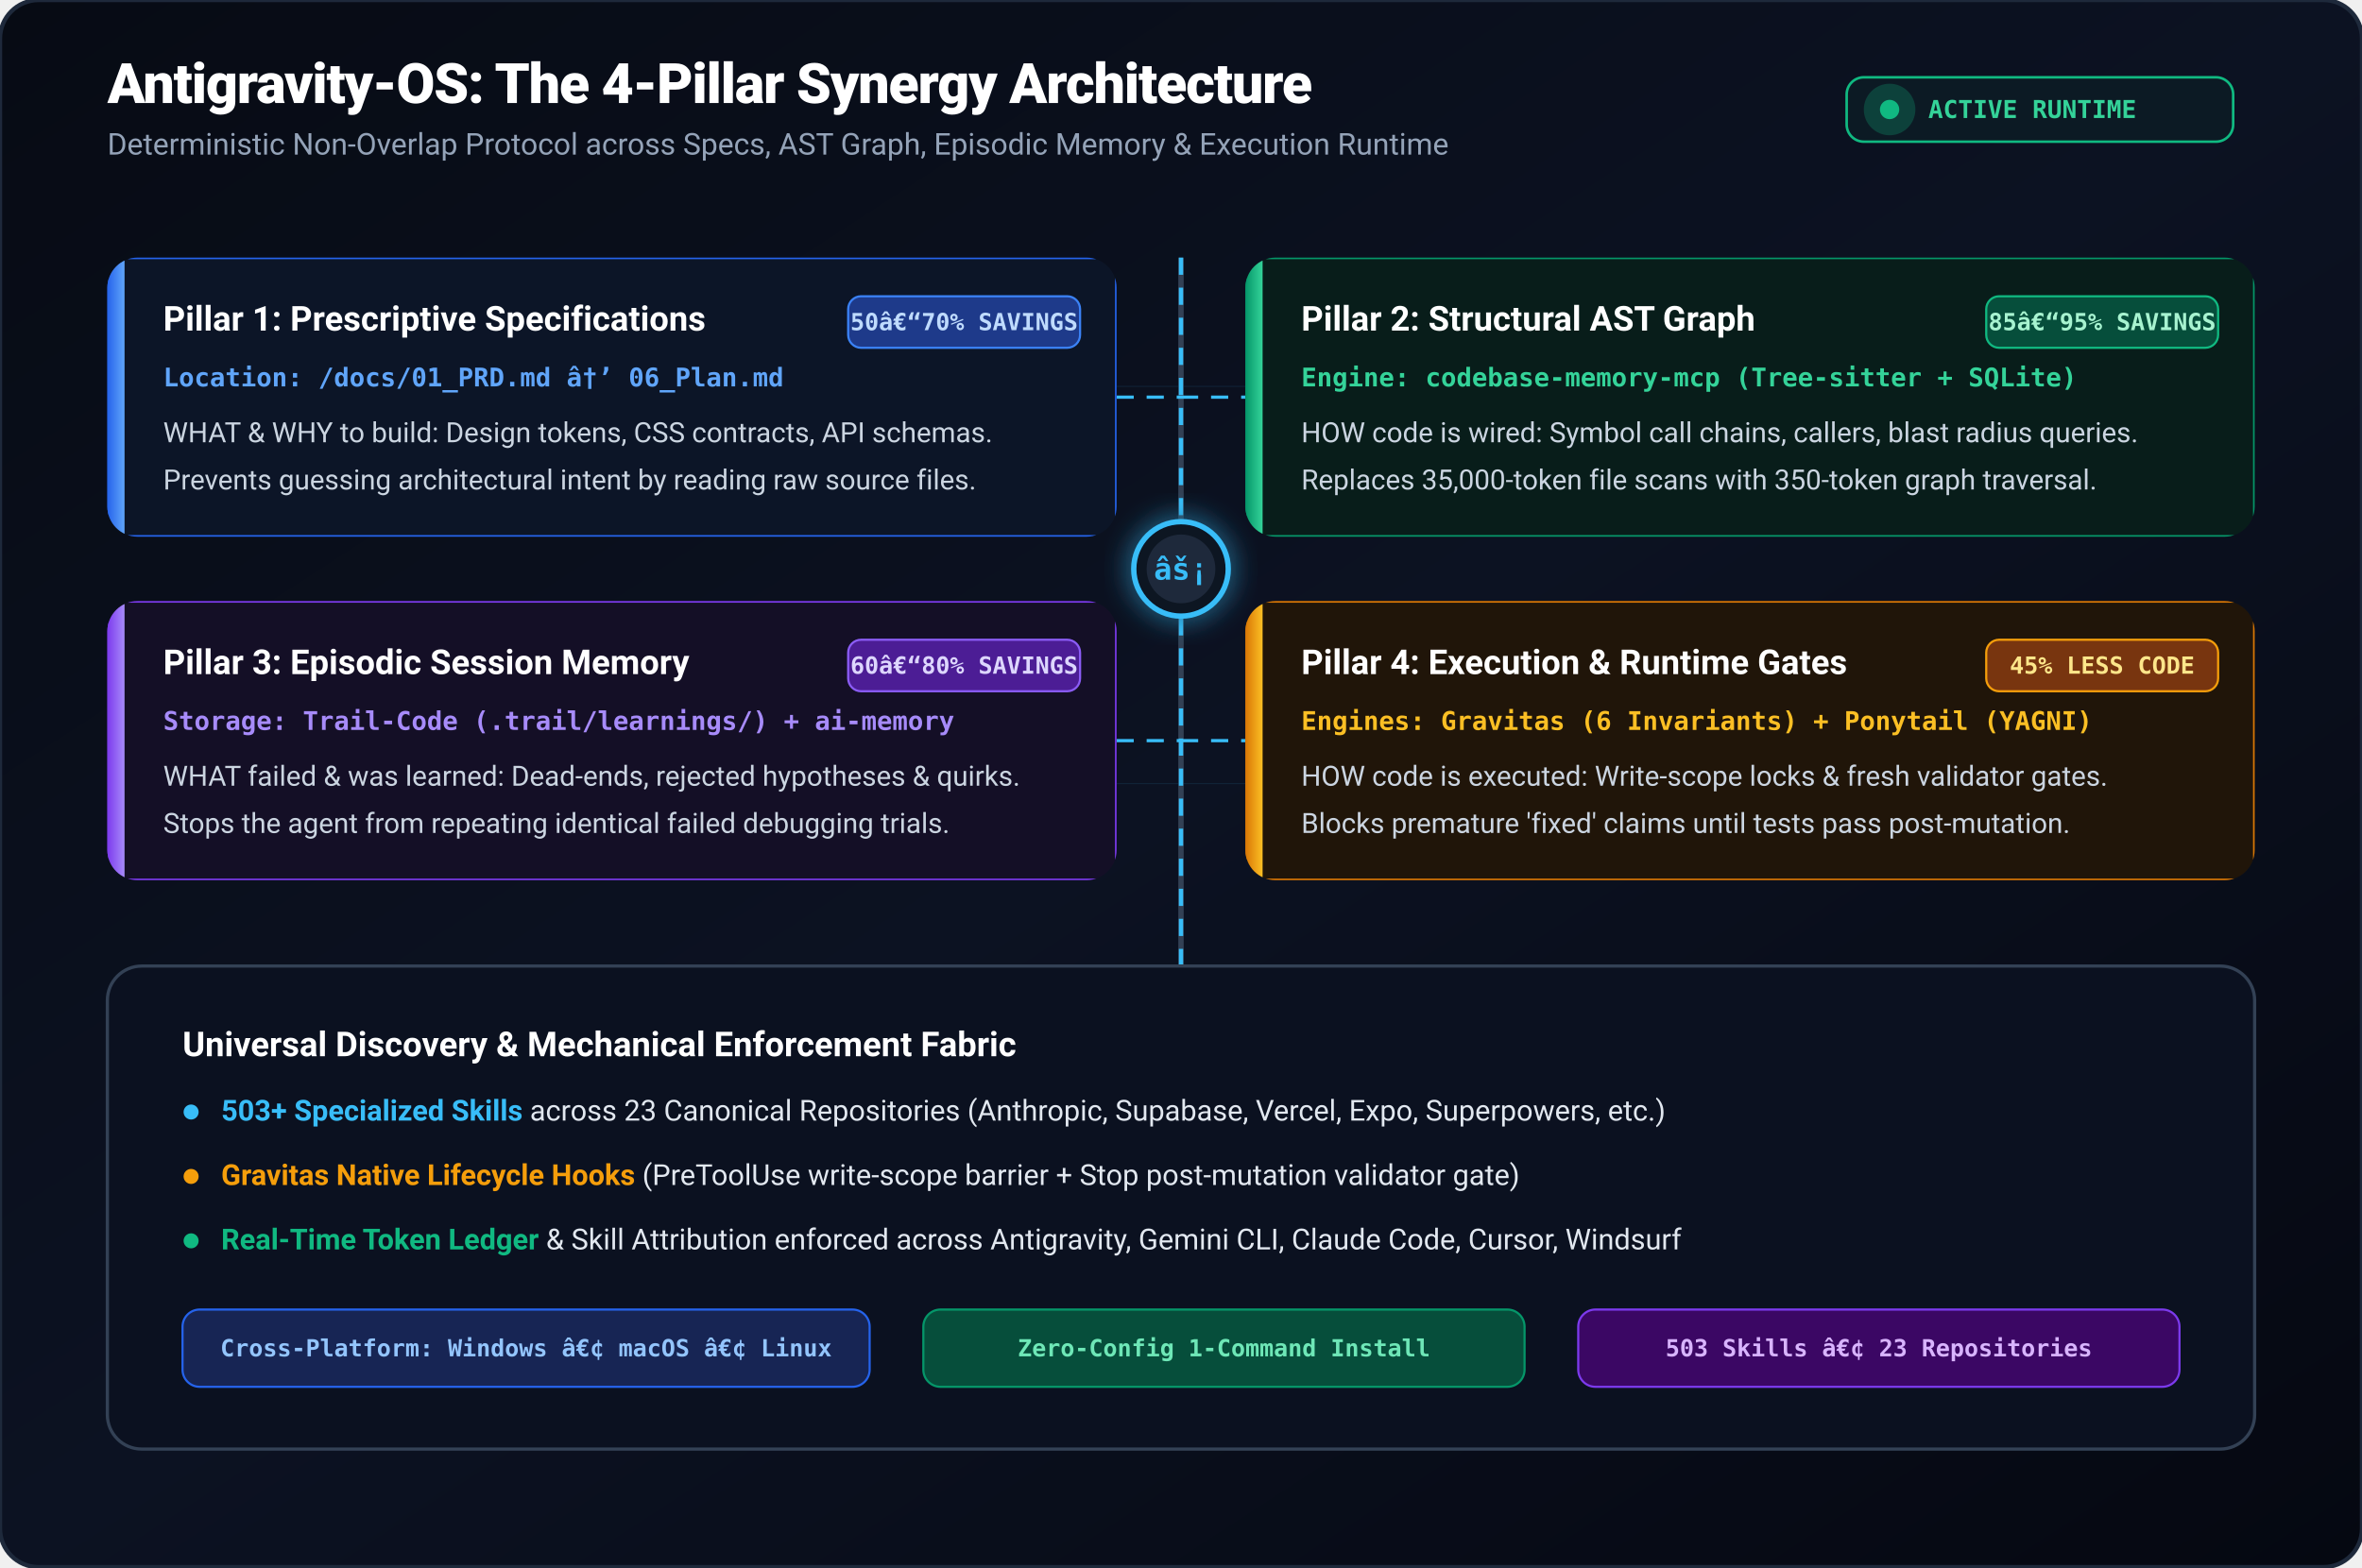
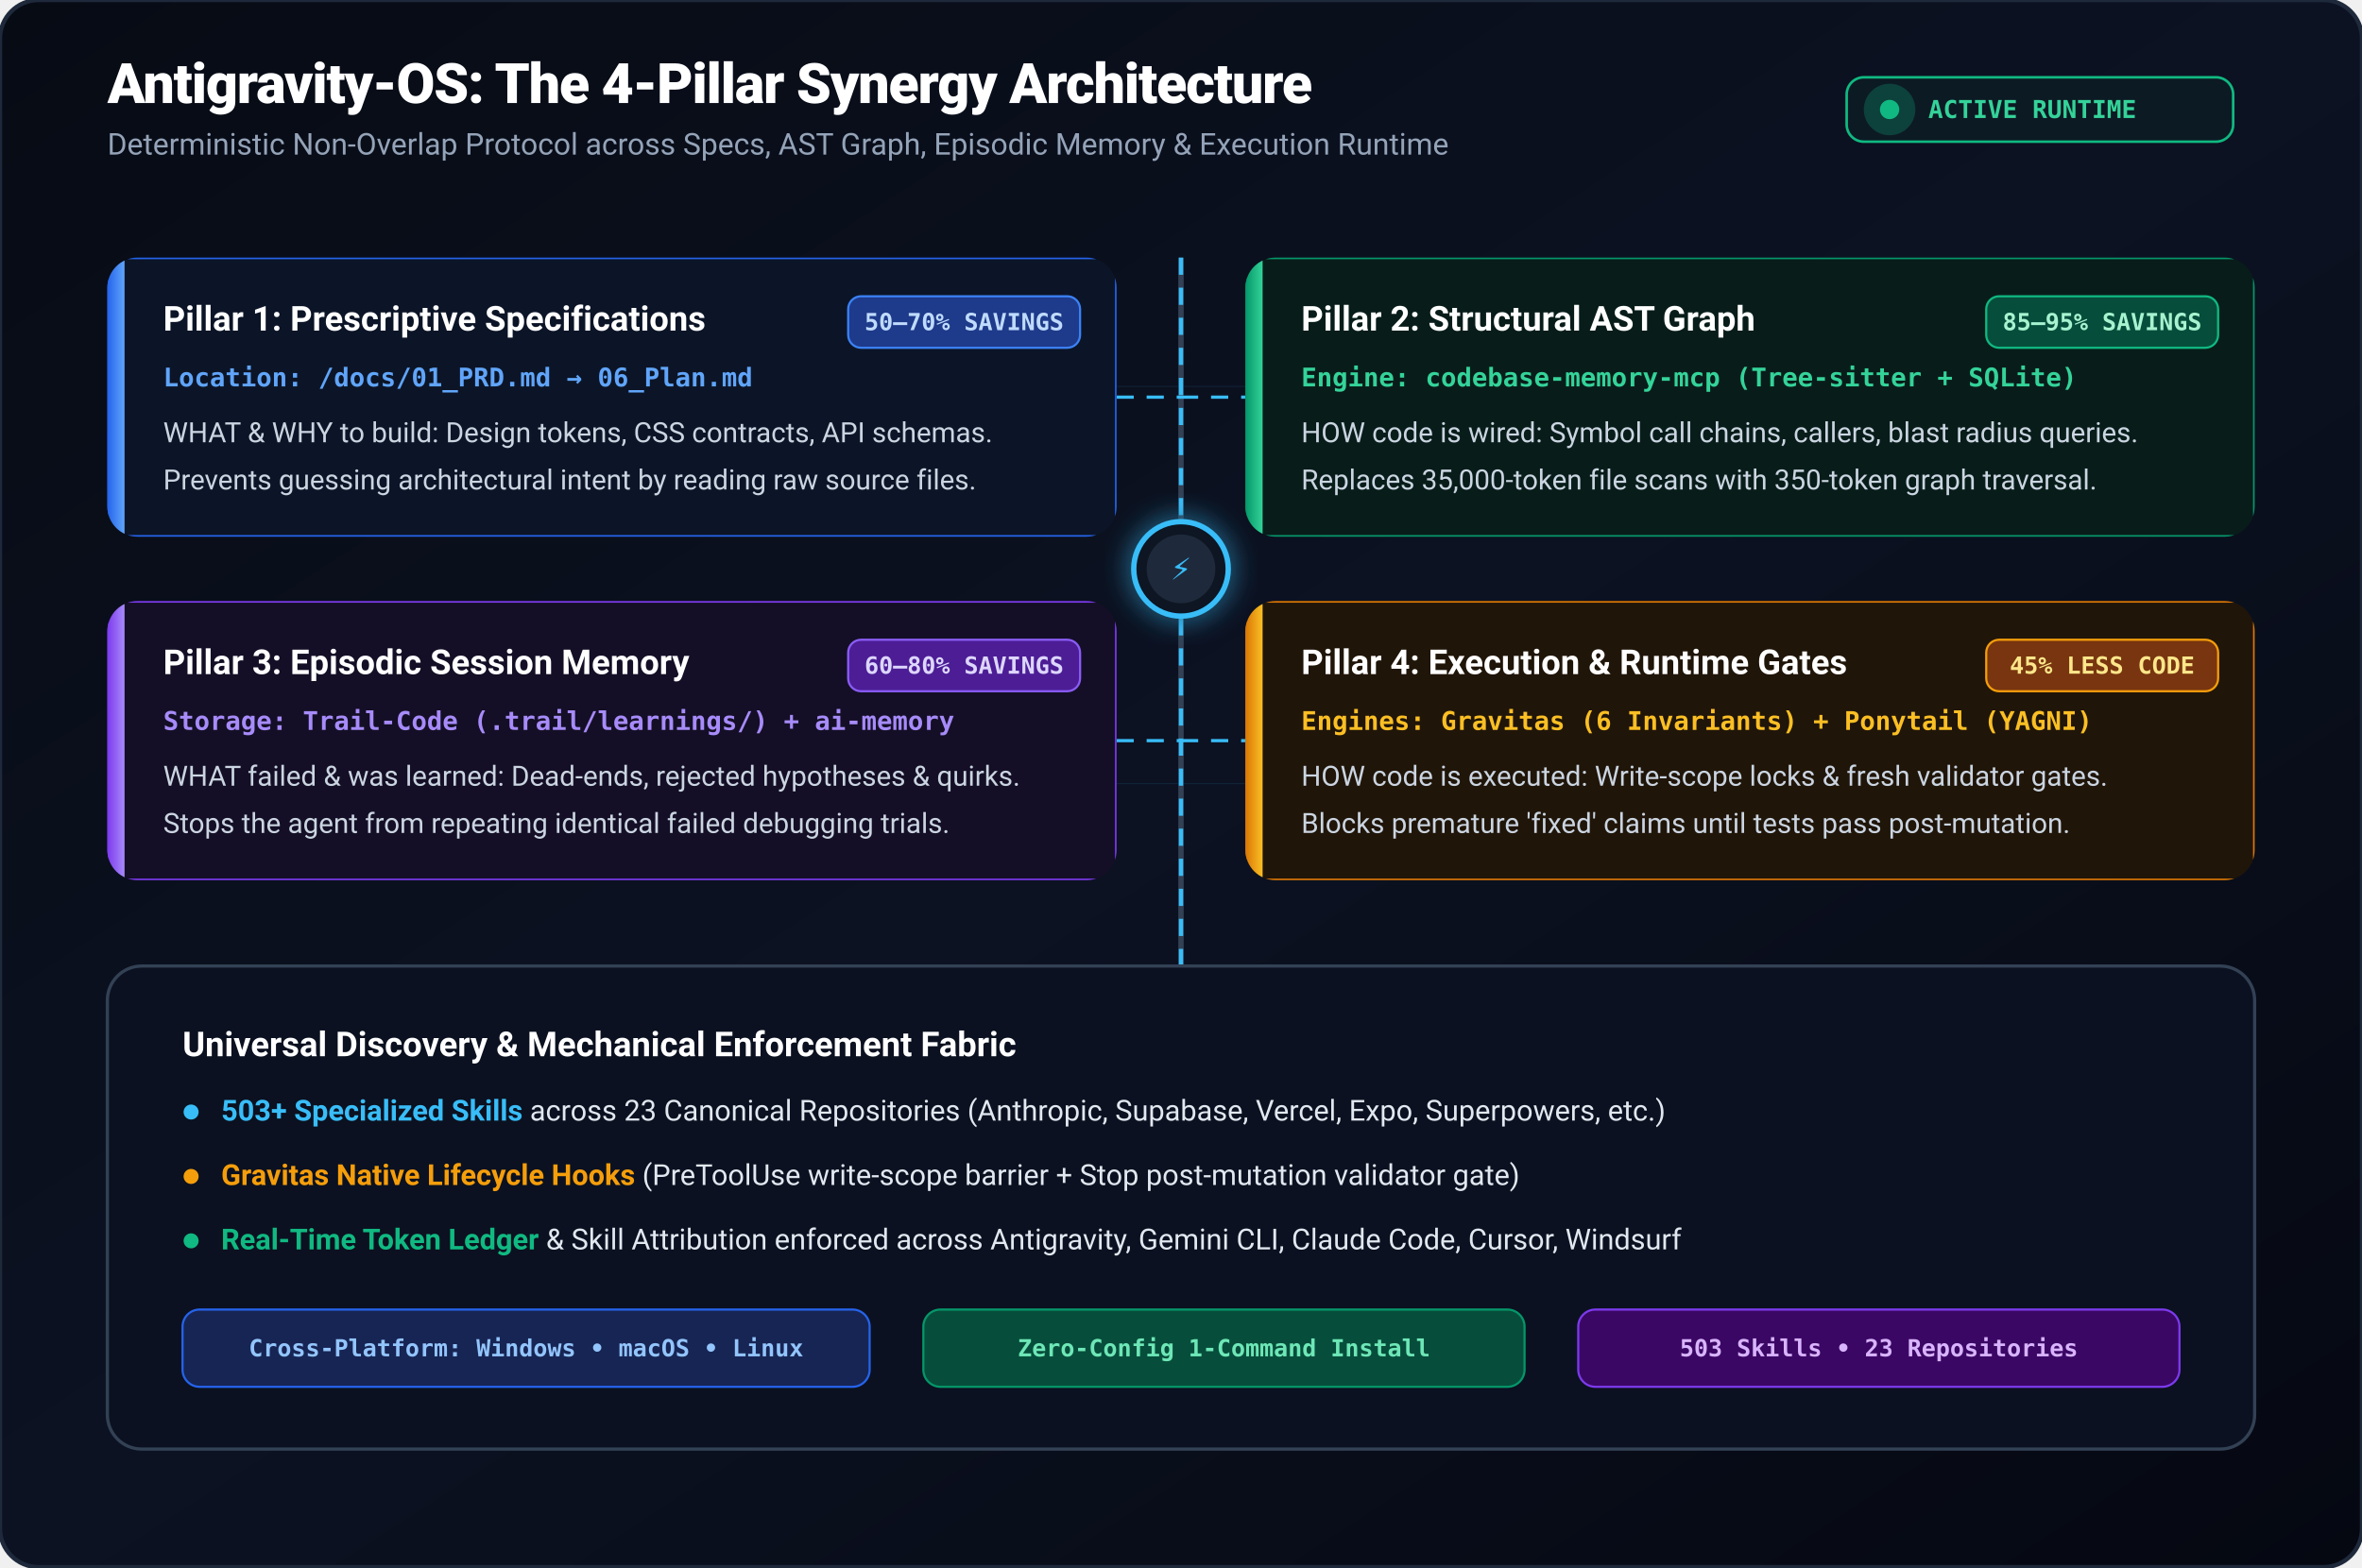
<svg xmlns="http://www.w3.org/2000/svg" viewBox="0 0 1100 730" width="100%" height="100%">
  <defs>
    <linearGradient id="bgGrad" x1="0%" y1="0%" x2="100%" y2="100%">
      <stop offset="0%" stop-color="#070b14" />
      <stop offset="50%" stop-color="#0c1222" />
      <stop offset="100%" stop-color="#050811" />
    </linearGradient>
    <linearGradient id="p1Grad" x1="0%" y1="0%" x2="100%" y2="0%">
      <stop offset="0%" stop-color="#2563eb" />
      <stop offset="100%" stop-color="#60a5fa" />
    </linearGradient>
    <linearGradient id="p2Grad" x1="0%" y1="0%" x2="100%" y2="0%">
      <stop offset="0%" stop-color="#059669" />
      <stop offset="100%" stop-color="#34d399" />
    </linearGradient>
    <linearGradient id="p3Grad" x1="0%" y1="0%" x2="100%" y2="0%">
      <stop offset="0%" stop-color="#7c3aed" />
      <stop offset="100%" stop-color="#a78bfa" />
    </linearGradient>
    <linearGradient id="p4Grad" x1="0%" y1="0%" x2="100%" y2="0%">
      <stop offset="0%" stop-color="#d97706" />
      <stop offset="100%" stop-color="#fbbf24" />
    </linearGradient>
    <filter id="hubGlow" x="-30%" y="-30%" width="160%" height="160%">
      <feGaussianBlur stdDeviation="6" result="blur" />
      <feComposite in="SourceGraphic" in2="blur" operator="over" />
    </filter>
    <clipPath id="cardClip1">
      <rect width="470" height="130" rx="14" />
    </clipPath>
    <clipPath id="cardClip2">
      <rect width="470" height="130" rx="14" />
    </clipPath>
    <clipPath id="cardClip3">
      <rect width="470" height="130" rx="14" />
    </clipPath>
    <clipPath id="cardClip4">
      <rect width="470" height="130" rx="14" />
    </clipPath>
  </defs>
  <style>
    /* Clean Fonts */
    .hero-title { font-family: -apple-system, BlinkMacSystemFont, 'Segoe UI', Roboto, Helvetica, Arial, sans-serif; font-size: 26px; font-weight: 800; fill: #ffffff; letter-spacing: -0.5px; text-anchor: start; }
    .hero-subtitle { font-family: -apple-system, BlinkMacSystemFont, 'Segoe UI', Roboto, sans-serif; font-size: 14px; fill: #94a3b8; text-anchor: start; }
    .card-title { font-family: -apple-system, BlinkMacSystemFont, 'Segoe UI', Roboto, sans-serif; font-size: 16px; font-weight: 700; fill: #ffffff; text-anchor: start; }
    .card-meta { font-family: ui-monospace, SFMono-Regular, Menlo, Monaco, Consolas, monospace; font-size: 12px; font-weight: 600; text-anchor: start; }
    .card-desc { font-family: -apple-system, BlinkMacSystemFont, 'Segoe UI', Roboto, sans-serif; font-size: 13px; fill: #cbd5e1; text-anchor: start; }
    .badge-txt { font-family: ui-monospace, SFMono-Regular, Menlo, monospace; font-size: 11px; font-weight: 800; text-anchor: middle; dominant-baseline: central; }
    .footer-desc { font-family: -apple-system, BlinkMacSystemFont, 'Segoe UI', Roboto, sans-serif; font-size: 13.5px; fill: #e2e8f0; text-anchor: start; }

    /* CSS Keyframe Animations - NO CSS TRANSFORMS ON TRANSLATED GROUPS! */
    @keyframes circuitFlow {
      0% { stroke-dashoffset: 48; }
      100% { stroke-dashoffset: 0; }
    }
    @keyframes glowPulse {
      0%, 100% { opacity: 0.85; stroke-width: 1px; }
      50% { opacity: 1; stroke-width: 1.8px; }
    }
    @keyframes beaconRipple {
      0% { r: 4px; opacity: 1; }
      100% { r: 15px; opacity: 0; }
    }

    .animated-circuit {
      stroke-dasharray: 8 6;
      animation: circuitFlow 1.6s linear infinite;
    }
    .badge-glow {
      animation: glowPulse 2.4s ease-in-out infinite;
    }
    .beacon-anim {
      animation: beaconRipple 2s cubic-bezier(0, 0.2, 0.8, 1) infinite;
    }
  </style>
  <rect width="1100" height="730" rx="18" fill="url(#bgGrad)" stroke="#1e293b" stroke-width="2" />
  <g opacity="0.1" stroke="#38bdf8" stroke-width="0.5">
    <line x1="50" y1="180" x2="1050" y2="180" />
    <line x1="50" y1="365" x2="1050" y2="365" />
    <line x1="50" y1="465" x2="1050" y2="465" />
  </g>
  <g transform="translate(50, 48)">
    <text x="0" y="0" class="hero-title">Antigravity-OS: The 4-Pillar Synergy Architecture</text>
    <text x="0" y="24" class="hero-subtitle">Deterministic Non-Overlap Protocol across Specs, AST Graph, Episodic Memory &amp; Execution Runtime</text>
  </g>
  <g transform="translate(860, 36)">
    <rect width="180" height="30" rx="8" fill="#0c1a24" stroke="#10b981" stroke-width="1.2" />
    <circle cx="20" cy="15" r="12" fill="#10b981" opacity="0.25" class="beacon-anim" />
    <circle cx="20" cy="15" r="4.5" fill="#10b981" />
    <text x="38" y="15" font-family="ui-monospace, monospace" font-size="11.5" font-weight="800" fill="#34d399" dominant-baseline="central" text-anchor="start">ACTIVE RUNTIME</text>
  </g>
  <path d="M 550 120 L 550 455" stroke="#334155" stroke-width="2.5" />
  <path d="M 550 120 L 550 455" stroke="#38bdf8" stroke-width="2" class="animated-circuit" />
  <path d="M 520 185 L 550 185" stroke="#38bdf8" stroke-width="1.5" class="animated-circuit" />
  <path d="M 550 185 L 580 185" stroke="#38bdf8" stroke-width="1.5" class="animated-circuit" />
  <path d="M 520 345 L 550 345" stroke="#38bdf8" stroke-width="1.5" class="animated-circuit" />
  <path d="M 550 345 L 580 345" stroke="#38bdf8" stroke-width="1.5" class="animated-circuit" />
  <g transform="translate(550, 265)">
    <circle cx="0" cy="0" r="22" fill="#0c1322" stroke="#38bdf8" stroke-width="2.5" filter="url(#hubGlow)" />
    <circle cx="0" cy="0" r="16" fill="#1e293b" />
-     <text x="0" y="5" font-family="monospace" font-size="14" fill="#38bdf8" font-weight="900" text-anchor="middle">âš¡</text>
+     <text x="0" y="5" font-family="monospace" font-size="14" fill="#38bdf8" font-weight="900" text-anchor="middle">⚡</text>
  </g>
  <g transform="translate(50, 120)">
    <g clip-path="url(#cardClip1)">
      <rect width="470" height="130" fill="#0c1527" stroke="#2563eb" stroke-width="1.5" />
      <rect x="0" y="0" width="8" height="130" fill="url(#p1Grad)" />
    </g>
    <text x="26" y="34" class="card-title">Pillar 1: Prescriptive Specifications</text>
-     <text x="26" y="60" class="card-meta" fill="#60a5fa">Location: /docs/01_PRD.md â†’ 06_Plan.md</text>
+     <text x="26" y="60" class="card-meta" fill="#60a5fa">Location: /docs/01_PRD.md → 06_Plan.md</text>
    <text x="26" y="86" class="card-desc">WHAT &amp; WHY to build: Design tokens, CSS contracts, API schemas.</text>
    <text x="26" y="108" class="card-desc" fill="#94a3b8">Prevents guessing architectural intent by reading raw source files.</text>
    <rect x="345" y="18" width="108" height="24" rx="6" fill="#1e3a8a" stroke="#3b82f6" stroke-width="1" class="badge-glow" />
-     <text x="399" y="30" class="badge-txt" fill="#bfdbfe">50â€“70% SAVINGS</text>
+     <text x="399" y="30" class="badge-txt" fill="#bfdbfe">50–70% SAVINGS</text>
  </g>
  <g transform="translate(580, 120)">
    <g clip-path="url(#cardClip2)">
      <rect width="470" height="130" fill="#081d1a" stroke="#059669" stroke-width="1.5" />
      <rect x="0" y="0" width="8" height="130" fill="url(#p2Grad)" />
    </g>
    <text x="26" y="34" class="card-title">Pillar 2: Structural AST Graph</text>
    <text x="26" y="60" class="card-meta" fill="#34d399">Engine: codebase-memory-mcp (Tree-sitter + SQLite)</text>
    <text x="26" y="86" class="card-desc">HOW code is wired: Symbol call chains, callers, blast radius queries.</text>
    <text x="26" y="108" class="card-desc" fill="#94a3b8">Replaces 35,000-token file scans with 350-token graph traversal.</text>
    <rect x="345" y="18" width="108" height="24" rx="6" fill="#064e3b" stroke="#10b981" stroke-width="1" class="badge-glow" />
-     <text x="399" y="30" class="badge-txt" fill="#a7f3d0">85â€“95% SAVINGS</text>
+     <text x="399" y="30" class="badge-txt" fill="#a7f3d0">85–95% SAVINGS</text>
  </g>
  <g transform="translate(50, 280)">
    <g clip-path="url(#cardClip3)">
      <rect width="470" height="130" fill="#140f26" stroke="#7c3aed" stroke-width="1.5" />
      <rect x="0" y="0" width="8" height="130" fill="url(#p3Grad)" />
    </g>
    <text x="26" y="34" class="card-title">Pillar 3: Episodic Session Memory</text>
    <text x="26" y="60" class="card-meta" fill="#a78bfa">Storage: Trail-Code (.trail/learnings/) + ai-memory</text>
    <text x="26" y="86" class="card-desc">WHAT failed &amp; was learned: Dead-ends, rejected hypotheses &amp; quirks.</text>
    <text x="26" y="108" class="card-desc" fill="#94a3b8">Stops the agent from repeating identical failed debugging trials.</text>
    <rect x="345" y="18" width="108" height="24" rx="6" fill="#4c1d95" stroke="#8b5cf6" stroke-width="1" class="badge-glow" />
-     <text x="399" y="30" class="badge-txt" fill="#ddd6fe">60â€“80% SAVINGS</text>
+     <text x="399" y="30" class="badge-txt" fill="#ddd6fe">60–80% SAVINGS</text>
  </g>
  <g transform="translate(580, 280)">
    <g clip-path="url(#cardClip4)">
      <rect width="470" height="130" fill="#201509" stroke="#d97706" stroke-width="1.5" />
      <rect x="0" y="0" width="8" height="130" fill="url(#p4Grad)" />
    </g>
    <text x="26" y="34" class="card-title">Pillar 4: Execution &amp; Runtime Gates</text>
    <text x="26" y="60" class="card-meta" fill="#fbbf24">Engines: Gravitas (6 Invariants) + Ponytail (YAGNI)</text>
    <text x="26" y="86" class="card-desc">HOW code is executed: Write-scope locks &amp; fresh validator gates.</text>
    <text x="26" y="108" class="card-desc" fill="#94a3b8">Blocks premature 'fixed' claims until tests pass post-mutation.</text>
    <rect x="345" y="18" width="108" height="24" rx="6" fill="#78350f" stroke="#f59e0b" stroke-width="1" class="badge-glow" />
    <text x="399" y="30" class="badge-txt" fill="#fde68a">45% LESS CODE</text>
  </g>
  <g transform="translate(50, 450)">
    <rect width="1000" height="225" rx="16" fill="#0b1120" stroke="#334155" stroke-width="1.5" />
    <text x="35" y="42" class="card-title" font-size="18">Universal Discovery &amp; Mechanical Enforcement Fabric</text>
    <g transform="translate(35, 72)">
      <circle cx="4" cy="-4" r="3.5" fill="#38bdf8" />
      <text x="18" y="0" class="footer-desc">
        <tspan font-weight="700" fill="#38bdf8">503+ Specialized Skills</tspan> across 23 Canonical Repositories (Anthropic, Supabase, Vercel, Expo, Superpowers, etc.)
      </text>
    </g>
    <g transform="translate(35, 102)">
      <circle cx="4" cy="-4" r="3.5" fill="#f59e0b" />
      <text x="18" y="0" class="footer-desc">
        <tspan font-weight="700" fill="#f59e0b">Gravitas Native Lifecycle Hooks</tspan> (PreToolUse write-scope barrier + Stop post-mutation validator gate)
      </text>
    </g>
    <g transform="translate(35, 132)">
      <circle cx="4" cy="-4" r="3.5" fill="#10b981" />
      <text x="18" y="0" class="footer-desc">
        <tspan font-weight="700" fill="#10b981">Real-Time Token Ledger</tspan> &amp; Skill Attribution enforced across Antigravity, Gemini CLI, Claude Code, Cursor, Windsurf
      </text>
    </g>
    <g transform="translate(35, 160)">
      <rect width="320" height="36" rx="8" fill="#172554" stroke="#2563eb" stroke-width="1" />
-       <text x="160" y="18" class="badge-txt" fill="#93c5fd" font-size="12">Cross-Platform: Windows â€¢ macOS â€¢ Linux</text>
+       <text x="160" y="18" class="badge-txt" fill="#93c5fd" font-size="12">Cross-Platform: Windows • macOS • Linux</text>
    </g>
    <g transform="translate(380, 160)">
      <rect width="280" height="36" rx="8" fill="#064e3b" stroke="#059669" stroke-width="1" />
      <text x="140" y="18" class="badge-txt" fill="#6ee7b7" font-size="12">Zero-Config 1-Command Install</text>
    </g>
    <g transform="translate(685, 160)">
      <rect width="280" height="36" rx="8" fill="#3b0764" stroke="#7c3aed" stroke-width="1" />
-       <text x="140" y="18" class="badge-txt" fill="#d8b4fe" font-size="12">503 Skills â€¢ 23 Repositories</text>
+       <text x="140" y="18" class="badge-txt" fill="#d8b4fe" font-size="12">503 Skills • 23 Repositories</text>
    </g>
  </g>
</svg>
